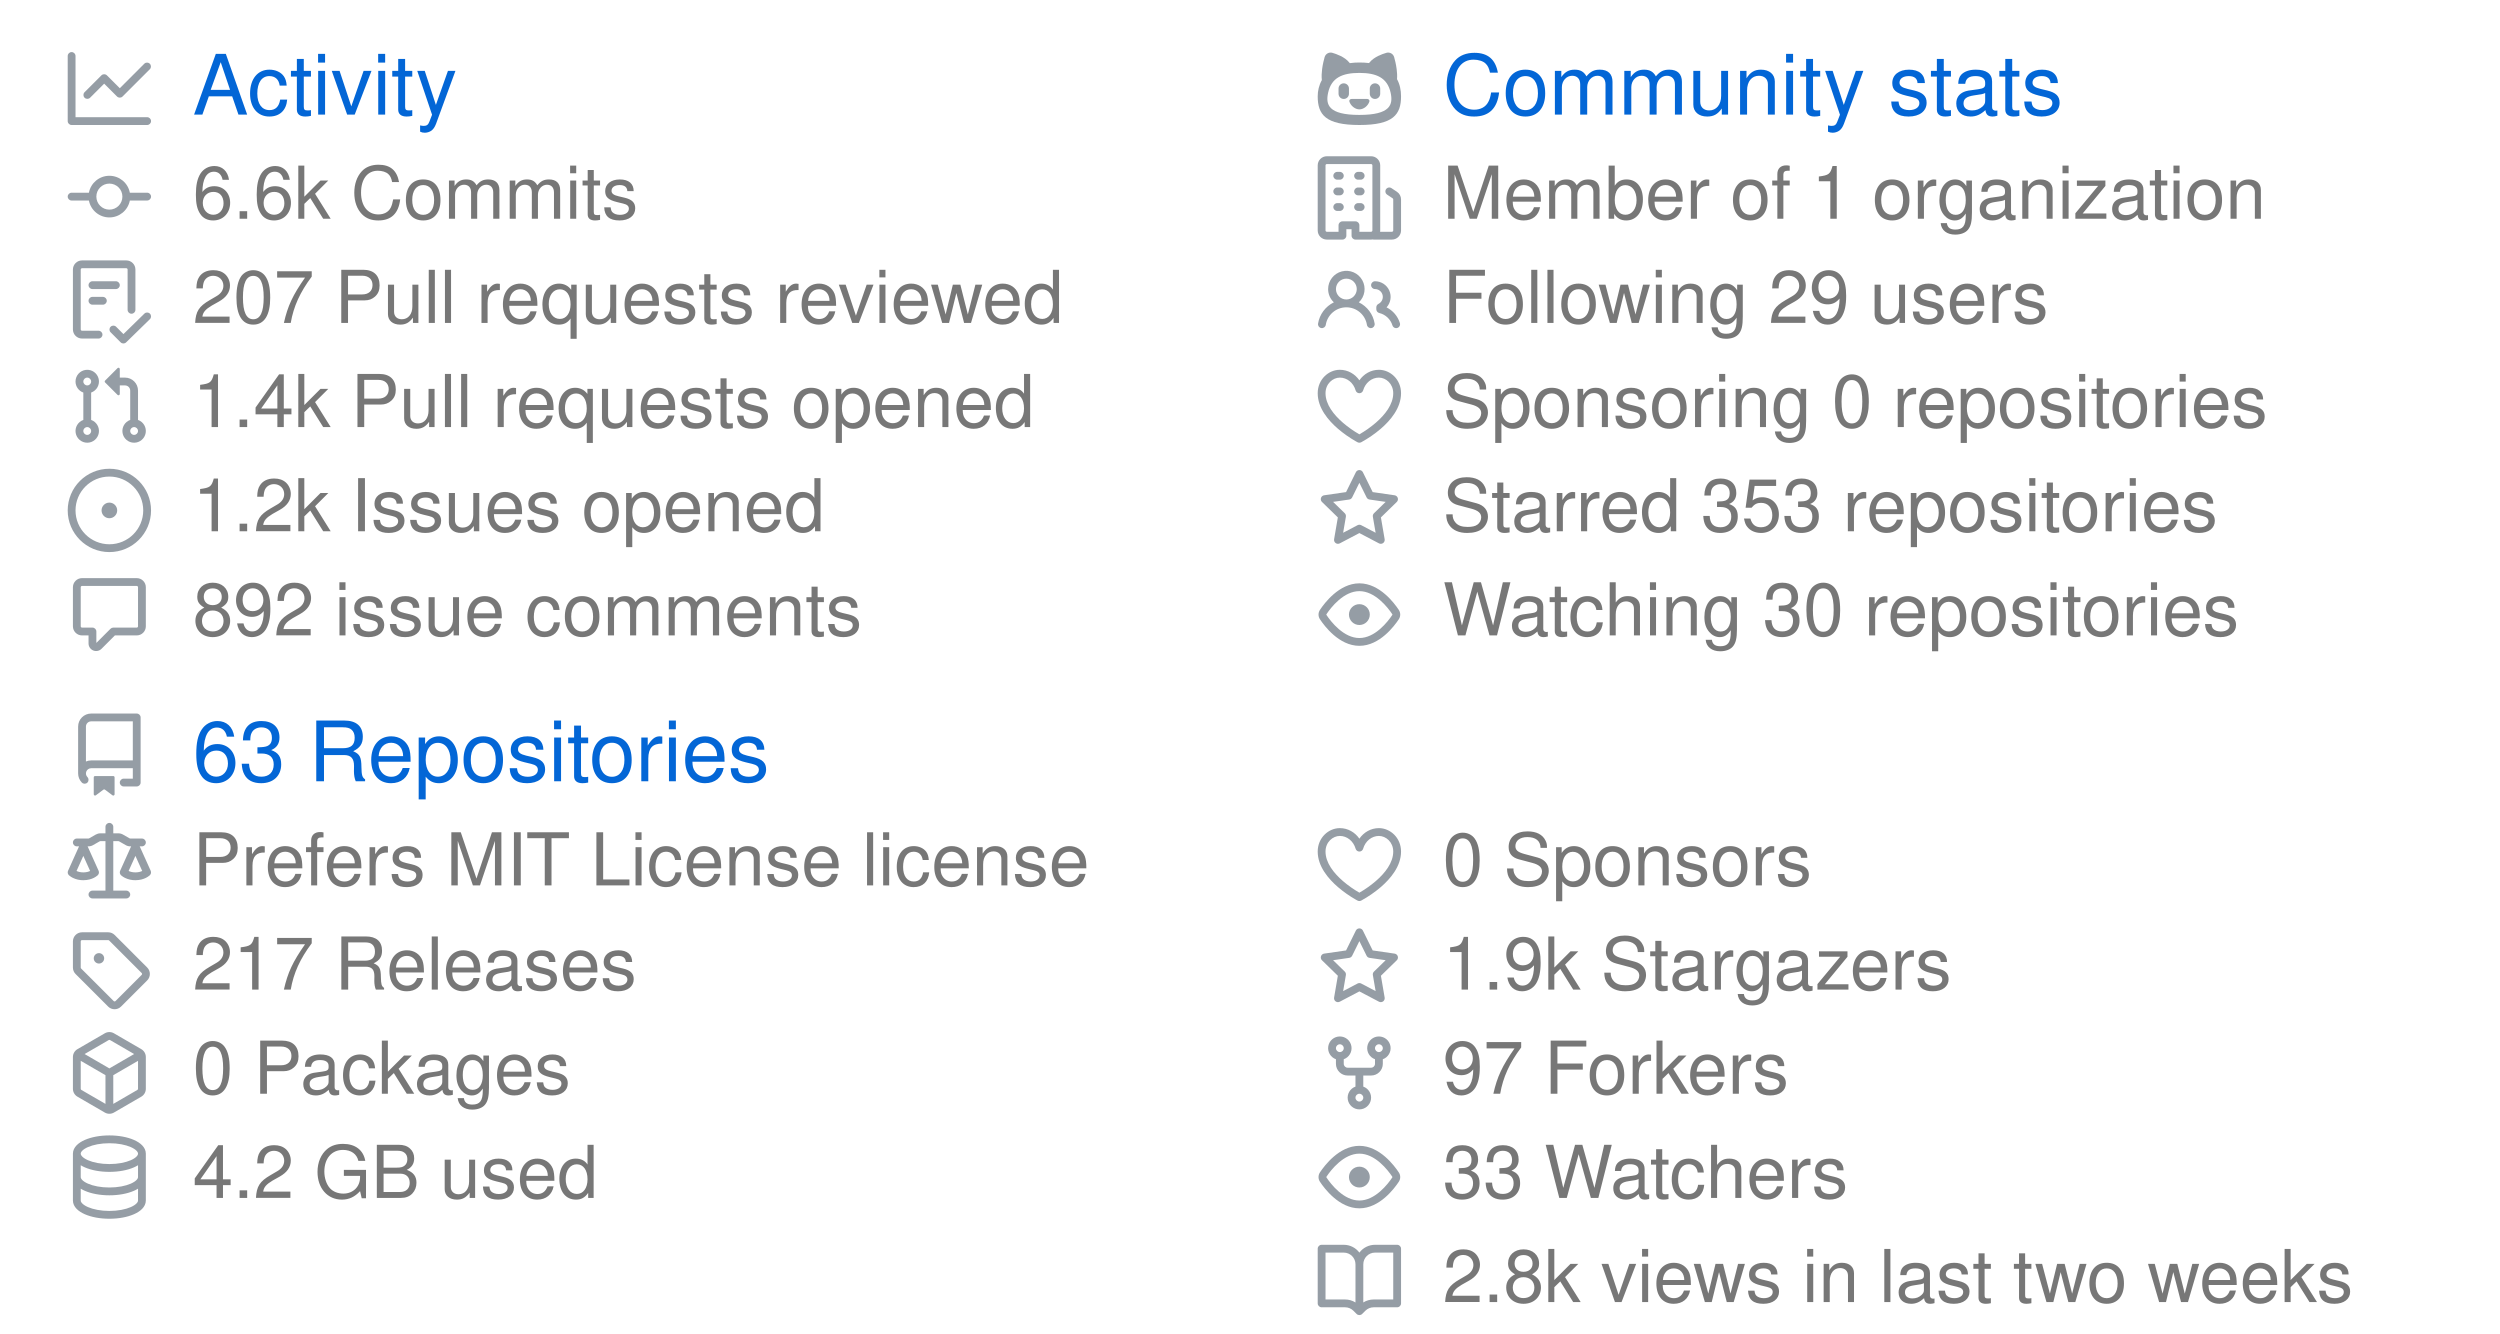
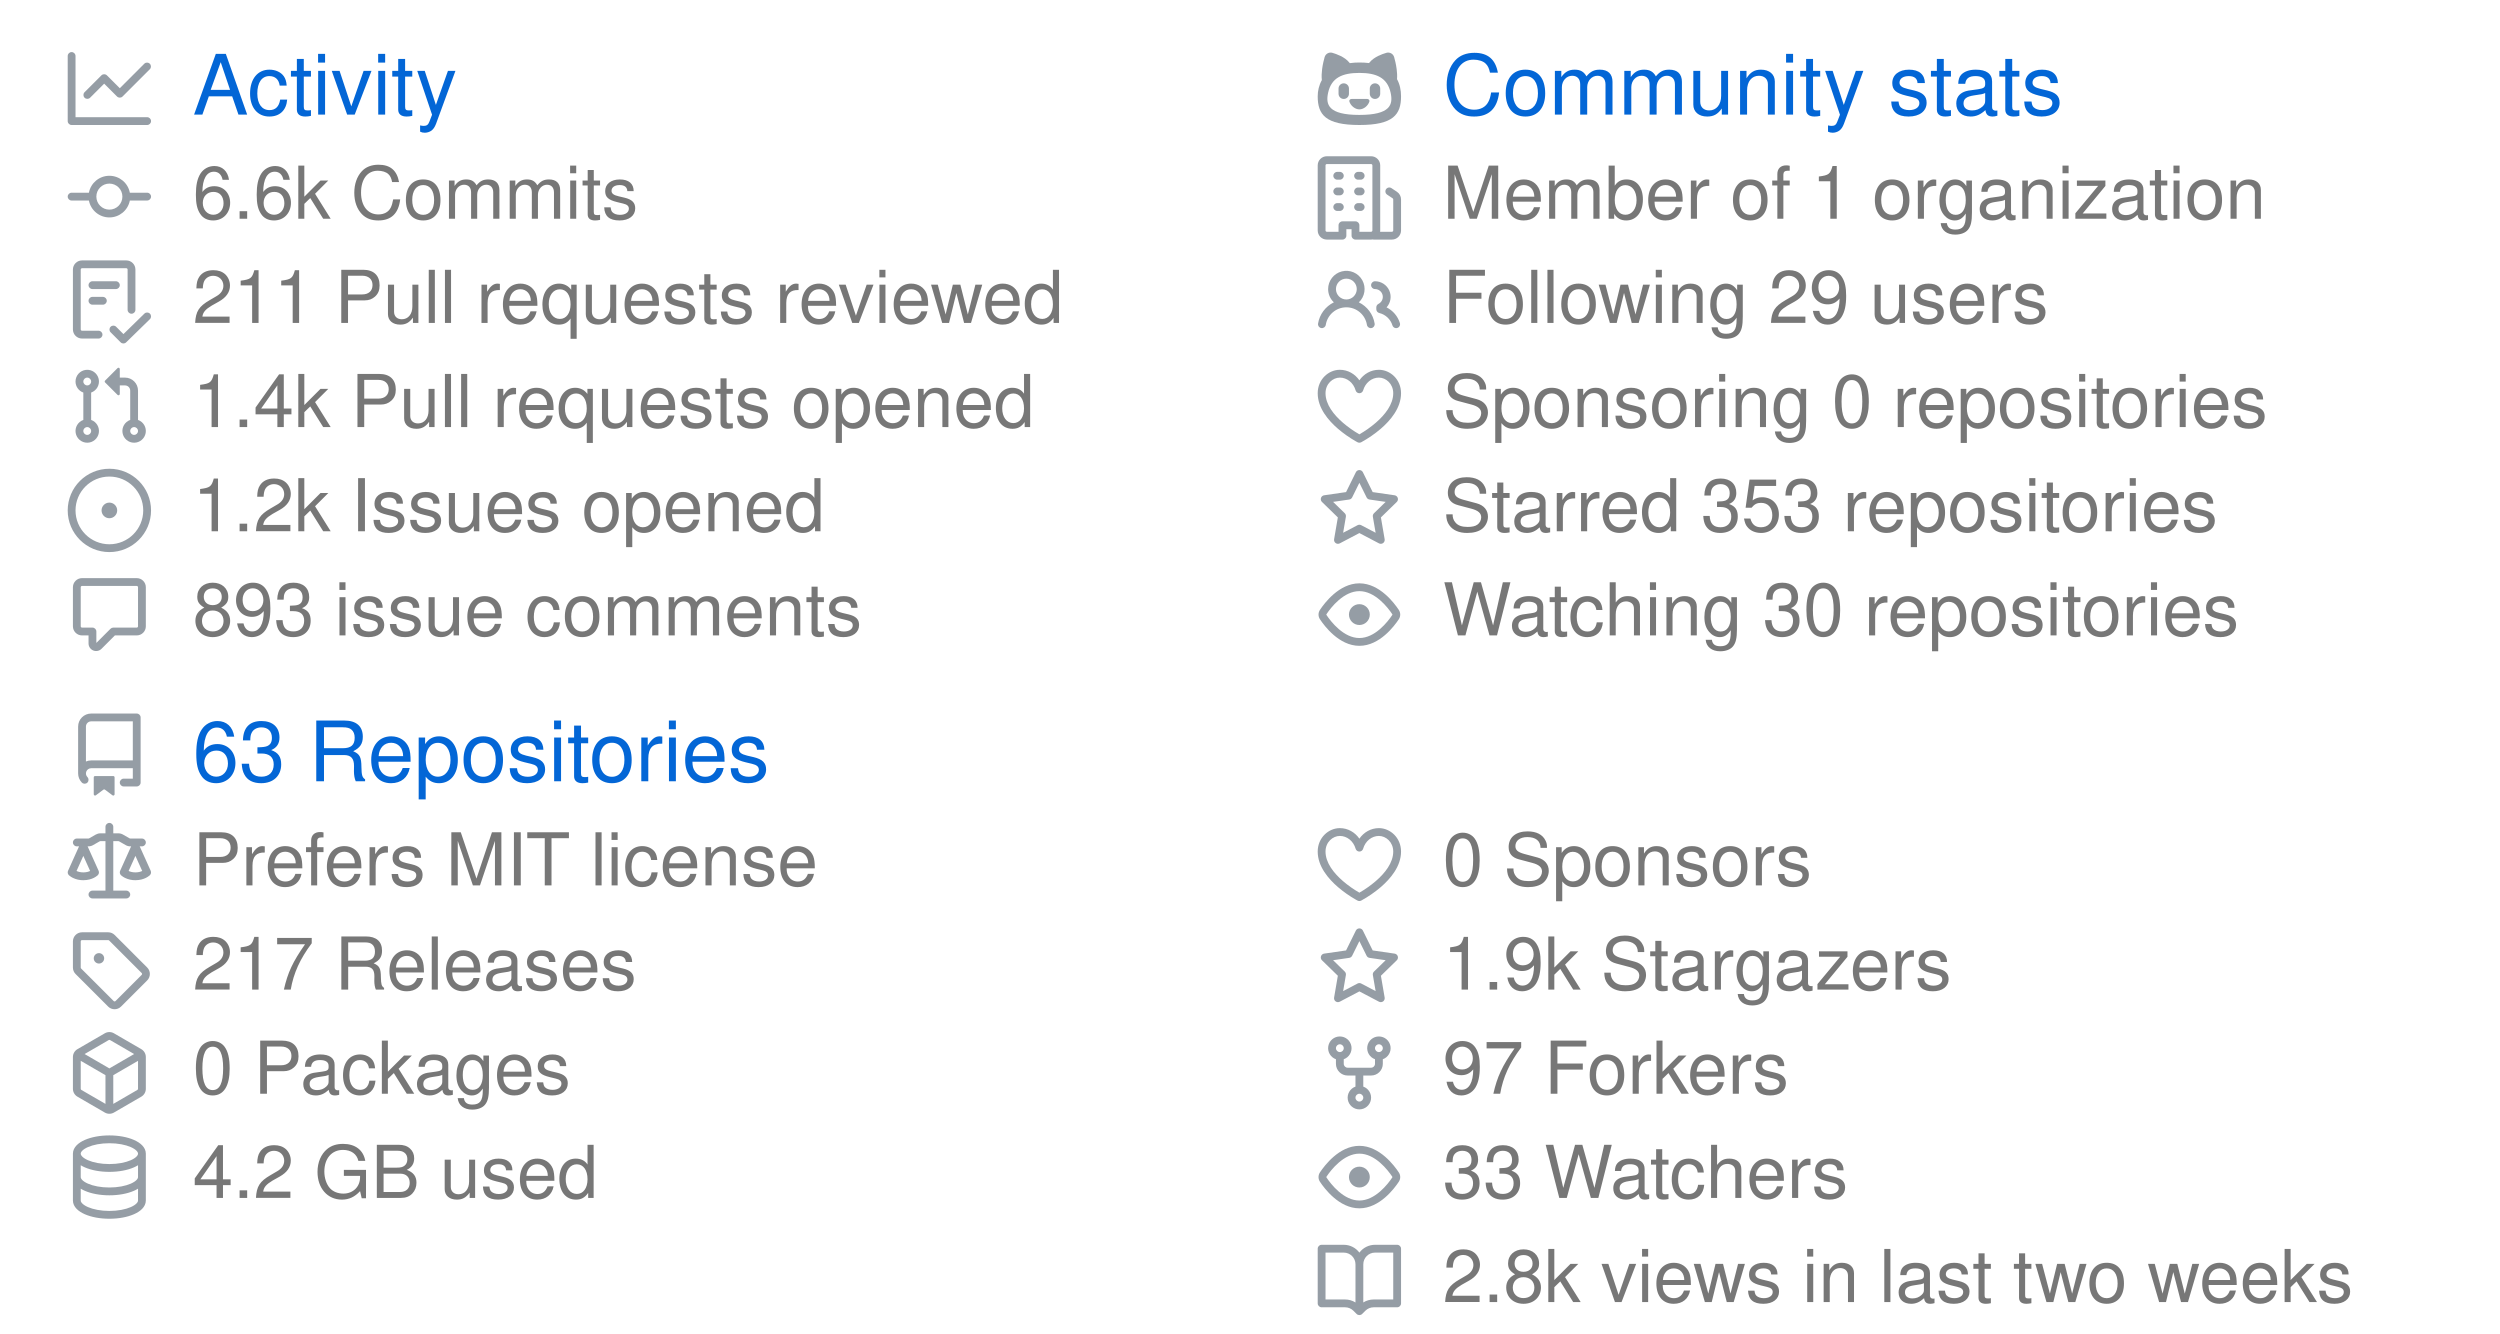
<svg xmlns="http://www.w3.org/2000/svg" width="480" height="256" viewBox="0 0 480 256" class="">
  <defs>
    <style />
  </defs>
  <style>
    svg{font-family:-apple-system,BlinkMacSystemFont,Segoe UI,Helvetica,Arial,sans-serif,Apple Color Emoji,Segoe UI Emoji;font-size:14px;color:#777}.repo-badges .badge.language::before{content:"";display:inline-block;width:10px;height:10px;margin-right:5px;border-radius:50%;background-color:var(--lang-color,#959da5)}@keyframes animation-gauge{from{stroke-dasharray:0 329}}:root{--color-calendar-graph-day-bg:#ebedf0;--color-calendar-graph-day-border:rgba(27,31,35,0.06);--color-calendar-graph-day-L1-bg:#9be9a8;--color-calendar-graph-day-L2-bg:#40c463;--color-calendar-graph-day-L3-bg:#30a14e;--color-calendar-graph-day-L4-bg:#216e39;--color-calendar-halloween-graph-day-L1-bg:#ffee4a;--color-calendar-halloween-graph-day-L2-bg:#ffc501;--color-calendar-halloween-graph-day-L3-bg:#fe9600;--color-calendar-halloween-graph-day-L4-bg:#03001c;--color-calendar-winter-graph-day-L1-bg:#0a3069;--color-calendar-winter-graph-day-L2-bg:#0969da;--color-calendar-winter-graph-day-L3-bg:#54aeff;--color-calendar-winter-graph-day-L4-bg:#b6e3ff;--color-calendar-graph-day-L4-border:rgba(27,31,35,0.06);--color-calendar-graph-day-L3-border:rgba(27,31,35,0.06);--color-calendar-graph-day-L2-border:rgba(27,31,35,0.06);--color-calendar-graph-day-L1-border:rgba(27,31,35,0.06)}#metrics-end{width:100%}
  </style>
  <style />
  <g transform="translate(0,0)">
    <g data-section="activity-community">
      <svg width="100%" height="128" viewBox="0 0 480 128">
        <g transform="translate(13,9)" fill="#959da5">
          <svg viewBox="0 0 16 16" width="16" height="16">
            <path fill-rule="evenodd" d="M1.5 1.75a.75.75 0 00-1.5 0v12.5c0 .414.336.75.75.75h14.5a.75.75 0 000-1.5H1.5V1.75zm14.28 2.53a.75.75 0 00-1.06-1.06L10 7.94 7.53 5.47a.75.75 0 00-1.06 0L3.22 8.72a.75.75 0 001.06 1.06L7 7.06l2.47 2.47a.75.75 0 001.06 0l5.25-5.25z" />
          </svg>
        </g>
        <text x="37" y="22" font-size="16" fill="#0366d6">
          Activity
        </text>
        <g transform="translate(13,30)" fill="#959da5">
          <svg viewBox="0 0 16 16" width="16" height="16">
            <path fill-rule="evenodd" d="M10.5 7.75a2.5 2.5 0 11-5 0 2.5 2.5 0 015 0zm1.43.75a4.002 4.002 0 01-7.86 0H.75a.75.75 0 110-1.5h3.32a4.001 4.001 0 017.86 0h3.32a.75.75 0 110 1.5h-3.32z" />
          </svg>
        </g>
        <text x="37" y="42" font-size="14" fill="#777777">
          6.6k Commits
        </text>
        <g transform="translate(13,50)" fill="#959da5">
          <svg viewBox="0 0 16 16" width="16" height="16">
            <path fill-rule="evenodd" d="M2.5 1.75a.25.25 0 01.25-.25h8.5a.25.25 0 01.25.25v7.736a.75.75 0 101.5 0V1.75A1.75 1.75 0 0011.25 0h-8.5A1.75 1.75 0 001 1.75v11.5c0 .966.784 1.75 1.75 1.75h3.17a.75.75 0 000-1.5H2.75a.25.25 0 01-.25-.25V1.75zM4.75 4a.75.75 0 000 1.5h4.5a.75.75 0 000-1.5h-4.5zM4 7.75A.75.75 0 014.75 7h2a.75.75 0 010 1.5h-2A.75.75 0 014 7.75zm11.774 3.537a.75.75 0 00-1.048-1.074L10.7 14.145 9.281 12.72a.75.75 0 00-1.062 1.058l1.943 1.95a.75.75 0 001.055.008l4.557-4.45z" />
          </svg>
        </g>
        <text x="37" y="62" font-size="14" fill="#777777">
-           207 Pull requests reviewed
+           211 Pull requests reviewed
        </text>
        <g transform="translate(13,70)" fill="#959da5">
          <svg viewBox="0 0 16 16" width="16" height="16">
            <path fill-rule="evenodd" d="M7.177 3.073L9.573.677A.25.25 0 0110 .854v4.792a.25.25 0 01-.427.177L7.177 3.427a.25.25 0 010-.354zM3.75 2.5a.75.75 0 100 1.5.75.75 0 000-1.5zm-2.25.75a2.25 2.25 0 113 2.122v5.256a2.251 2.251 0 11-1.5 0V5.372A2.25 2.25 0 011.5 3.25zM11 2.5h-1V4h1a1 1 0 011 1v5.628a2.251 2.251 0 101.5 0V5A2.5 2.5 0 0011 2.5zm1 10.25a.75.75 0 111.5 0 .75.75 0 01-1.5 0zM3.75 12a.75.75 0 100 1.5.75.75 0 000-1.5z" />
          </svg>
        </g>
        <text x="37" y="82" font-size="14" fill="#777777">
          1.4k Pull requests opened
        </text>
        <g transform="translate(13,90)" fill="#959da5">
          <svg viewBox="0 0 16 16" width="16" height="16">
            <path d="M8 9.5a1.5 1.5 0 100-3 1.5 1.5 0 000 3z" />
            <path fill-rule="evenodd" d="M8 0a8 8 0 100 16A8 8 0 008 0zM1.5 8a6.5 6.5 0 1113 0 6.5 6.5 0 01-13 0z" />
          </svg>
        </g>
        <text x="37" y="102" font-size="14" fill="#777777">
          1.2k Issues opened
        </text>
        <g transform="translate(13,110)" fill="#959da5">
          <svg viewBox="0 0 16 16" width="16" height="16">
            <path fill-rule="evenodd" d="M2.75 2.5a.25.25 0 00-.25.25v7.5c0 .138.112.25.25.25h2a.75.75 0 01.75.75v2.19l2.72-2.72a.75.75 0 01.53-.22h4.5a.25.25 0 00.25-.25v-7.5a.25.25 0 00-.25-.25H2.75zM1 2.75C1 1.784 1.784 1 2.75 1h10.5c.966 0 1.75.784 1.75 1.75v7.5A1.75 1.75 0 0113.25 12H9.06l-2.573 2.573A1.457 1.457 0 014 13.543V12H2.75A1.75 1.75 0 011 10.25v-7.5z" />
          </svg>
        </g>
        <text x="37" y="122" font-size="14" fill="#777777">
-           892 issue comments
+           893 issue comments
        </text>
        <g transform="translate(253,9)" fill="#959da5">
          <svg viewBox="0 0 16 16" width="16" height="16">
            <path fill-rule="evenodd" d="M1.326 1.973a1.2 1.2 0 011.49-.832c.387.112.977.307 1.575.602.586.291 1.243.71 1.7 1.296.022.027.042.056.061.084A13.22 13.22 0 018 3c.67 0 1.289.037 1.861.108l.051-.07c.457-.586 1.114-1.004 1.7-1.295a9.654 9.654 0 011.576-.602 1.2 1.2 0 011.49.832c.14.493.356 1.347.479 2.29.079.604.123 1.28.07 1.936.541.977.773 2.11.773 3.301C16 13 14.5 15 8 15s-8-2-8-5.5c0-1.034.238-2.128.795-3.117-.08-.712-.034-1.46.052-2.12.122-.943.34-1.797.479-2.29zM8 13.065c6 0 6.5-2 6-4.27C13.363 5.905 11.25 5 8 5s-5.363.904-6 3.796c-.5 2.27 0 4.27 6 4.27z" />
            <path d="M4 8a1 1 0 012 0v1a1 1 0 01-2 0V8zm2.078 2.492c-.083-.264.146-.492.422-.492h3c.276 0 .505.228.422.492C9.67 11.304 8.834 12 8 12c-.834 0-1.669-.696-1.922-1.508zM10 8a1 1 0 112 0v1a1 1 0 11-2 0V8z" />
          </svg>
        </g>
        <text x="277" y="22" font-size="16" fill="#0366d6">
          Community stats
        </text>
        <g transform="translate(253,30)" fill="#959da5">
          <svg viewBox="0 0 16 16" width="16" height="16">
            <path fill-rule="evenodd" d="M1.5 14.25c0 .138.112.25.25.25H4v-1.25a.75.75 0 01.75-.75h2.5a.75.75 0 01.75.75v1.25h2.25a.25.25 0 00.25-.25V1.75a.25.25 0 00-.25-.25h-8.5a.25.25 0 00-.25.25v12.5zM1.75 16A1.75 1.75 0 010 14.25V1.75C0 .784.784 0 1.75 0h8.5C11.216 0 12 .784 12 1.75v12.5c0 .085-.006.168-.018.25h2.268a.25.25 0 00.25-.25V8.285a.25.25 0 00-.111-.208l-1.055-.703a.75.75 0 11.832-1.248l1.055.703c.487.325.779.871.779 1.456v5.965A1.75 1.75 0 0114.25 16h-3.5a.75.75 0 01-.197-.026c-.099.017-.2.026-.303.026h-3a.75.75 0 01-.75-.75V14h-1v1.25a.75.75 0 01-.75.75h-3zM3 3.75A.75.75 0 013.75 3h.5a.75.75 0 010 1.5h-.5A.75.75 0 013 3.75zM3.75 6a.75.75 0 000 1.5h.5a.75.75 0 000-1.5h-.5zM3 9.75A.75.75 0 013.75 9h.5a.75.75 0 010 1.5h-.5A.75.75 0 013 9.75zM7.75 9a.75.75 0 000 1.5h.5a.75.75 0 000-1.5h-.5zM7 6.75A.75.75 0 017.75 6h.5a.75.75 0 010 1.5h-.5A.75.75 0 017 6.75zM7.75 3a.75.75 0 000 1.5h.5a.75.75 0 000-1.5h-.5z" />
          </svg>
        </g>
        <text x="277" y="42" font-size="14" fill="#777777">
          Member of 1 organization
        </text>
        <g transform="translate(253,50)" fill="#959da5">
          <svg viewBox="0 0 16 16" width="16" height="16">
            <path fill-rule="evenodd" d="M5.5 3.5a2 2 0 100 4 2 2 0 000-4zM2 5.5a3.5 3.5 0 115.898 2.549 5.507 5.507 0 013.034 4.084.75.75 0 11-1.482.235 4.001 4.001 0 00-7.9 0 .75.75 0 01-1.482-.236A5.507 5.507 0 013.102 8.05 3.49 3.49 0 012 5.5zM11 4a.75.75 0 100 1.5 1.5 1.5 0 01.666 2.844.75.75 0 00-.416.672v.352a.75.75 0 00.574.73c1.2.289 2.162 1.2 2.522 2.372a.75.75 0 101.434-.44 5.01 5.01 0 00-2.56-3.012A3 3 0 0011 4z" />
          </svg>
        </g>
        <text x="277" y="62" font-size="14" fill="#777777">
          Following 29 users
        </text>
        <g transform="translate(253,70)" fill="#959da5">
          <svg viewBox="0 0 16 16" width="16" height="16">
            <path fill-rule="evenodd" d="M4.25 2.5c-1.336 0-2.75 1.164-2.75 3 0 2.15 1.58 4.144 3.365 5.682A20.565 20.565 0 008 13.393a20.561 20.561 0 003.135-2.211C12.92 9.644 14.5 7.65 14.5 5.5c0-1.836-1.414-3-2.75-3-1.373 0-2.609.986-3.029 2.456a.75.75 0 01-1.442 0C6.859 3.486 5.623 2.5 4.25 2.5zM8 14.25l-.345.666-.002-.001-.006-.003-.018-.01a7.643 7.643 0 01-.31-.17 22.075 22.075 0 01-3.434-2.414C2.045 10.731 0 8.35 0 5.5 0 2.836 2.086 1 4.25 1 5.797 1 7.153 1.802 8 3.02 8.847 1.802 10.203 1 11.75 1 13.914 1 16 2.836 16 5.5c0 2.85-2.045 5.231-3.885 6.818a22.08 22.08 0 01-3.744 2.584l-.018.01-.006.003h-.002L8 14.25zm0 0l.345.666a.752.752 0 01-.69 0L8 14.25z" />
          </svg>
        </g>
        <text x="277" y="82" font-size="14" fill="#777777">
          Sponsoring 0 repositories
        </text>
        <g transform="translate(253,90)" fill="#959da5">
          <svg viewBox="0 0 16 16" width="16" height="16">
            <path fill-rule="evenodd" d="M8 .25a.75.75 0 01.673.418l1.882 3.815 4.21.612a.75.75 0 01.416 1.279l-3.046 2.97.719 4.192a.75.75 0 01-1.088.791L8 12.347l-3.766 1.98a.75.75 0 01-1.088-.79l.72-4.194L.818 6.374a.75.75 0 01.416-1.28l4.21-.611L7.327.668A.75.75 0 018 .25zm0 2.445L6.615 5.5a.75.75 0 01-.564.41l-3.097.45 2.24 2.184a.75.75 0 01.216.664l-.528 3.084 2.769-1.456a.75.75 0 01.698 0l2.77 1.456-.53-3.084a.75.75 0 01.216-.664l2.24-2.183-3.096-.45a.75.75 0 01-.564-.41L8 2.694v.001z" />
          </svg>
        </g>
        <text x="277" y="102" font-size="14" fill="#777777">
          Starred 353 repositories
        </text>
        <g transform="translate(253,110)" fill="#959da5">
          <svg viewBox="0 0 16 16" width="16" height="16">
            <path fill-rule="evenodd" d="M1.679 7.932c.412-.621 1.242-1.75 2.366-2.717C5.175 4.242 6.527 3.5 8 3.5c1.473 0 2.824.742 3.955 1.715 1.124.967 1.954 2.096 2.366 2.717a.119.119 0 010 .136c-.412.621-1.242 1.75-2.366 2.717C10.825 11.758 9.473 12.5 8 12.5c-1.473 0-2.824-.742-3.955-1.715C2.92 9.818 2.09 8.69 1.679 8.068a.119.119 0 010-.136zM8 2c-1.981 0-3.67.992-4.933 2.078C1.797 5.169.88 6.423.43 7.1a1.619 1.619 0 000 1.798c.45.678 1.367 1.932 2.637 3.024C4.329 13.008 6.019 14 8 14c1.981 0 3.67-.992 4.933-2.078 1.27-1.091 2.187-2.345 2.637-3.023a1.619 1.619 0 000-1.798c-.45-.678-1.367-1.932-2.637-3.023C11.671 2.992 9.981 2 8 2zm0 8a2 2 0 100-4 2 2 0 000 4z" />
          </svg>
        </g>
        <text x="277" y="122" font-size="14" fill="#777777">
          Watching 30 repositories
        </text>
      </svg>
    </g>
  </g>
  <g transform="translate(0,128)">
    <g data-section="repositories">
      <svg width="100%" height="128" viewBox="0 0 480 128">
        <g transform="translate(13,9)" fill="#959da5">
          <svg viewBox="0 0 16 16" width="16" height="16">
            <path fill-rule="evenodd" d="M2 2.5A2.5 2.5 0 014.5 0h8.75a.75.75 0 01.75.75v12.5a.75.75 0 01-.75.75h-2.5a.75.75 0 110-1.5h1.75v-2h-8a1 1 0 00-.714 1.7.75.75 0 01-1.072 1.05A2.495 2.495 0 012 11.5v-9zm10.5-1V9h-8c-.356 0-.694.074-1 .208V2.5a1 1 0 011-1h8zM5 12.25v3.25a.25.25 0 00.4.2l1.45-1.087a.25.25 0 01.3 0L8.6 15.7a.25.25 0 00.4-.2v-3.25a.25.25 0 00-.25-.25h-3.5a.25.25 0 00-.25.25z" />
          </svg>
        </g>
        <text x="37" y="22" font-size="16" fill="#0366d6">
          63 Repositories
        </text>
        <g transform="translate(13,30)" fill="#959da5">
          <svg viewBox="0 0 16 16" width="16" height="16">
            <path fill-rule="evenodd" d="M8.75.75a.75.75 0 00-1.5 0V2h-.984c-.305 0-.604.08-.869.23l-1.288.737A.25.25 0 013.984 3H1.75a.75.75 0 000 1.5h.428L.066 9.192a.75.75 0 00.154.838l.53-.53-.53.53v.001l.002.002.002.002.006.006.016.015.045.04a3.514 3.514 0 00.686.45A4.492 4.492 0 003 11c.88 0 1.556-.22 2.023-.454a3.515 3.515 0 00.686-.45l.045-.04.016-.015.006-.006.002-.002.001-.002L5.25 9.5l.53.53a.75.75 0 00.154-.838L3.822 4.5h.162c.305 0 .604-.08.869-.23l1.289-.737a.25.25 0 01.124-.033h.984V13h-2.5a.75.75 0 000 1.5h6.5a.75.75 0 000-1.5h-2.5V3.5h.984a.25.25 0 01.124.033l1.29.736c.264.152.563.231.868.231h.162l-2.112 4.692a.75.75 0 00.154.838l.53-.53-.53.53v.001l.002.002.002.002.006.006.016.015.045.04a3.517 3.517 0 00.686.45A4.492 4.492 0 0013 11c.88 0 1.556-.22 2.023-.454a3.512 3.512 0 00.686-.45l.045-.04.01-.01.006-.005.006-.006.002-.002.001-.002-.529-.531.53.53a.75.75 0 00.154-.838L13.823 4.5h.427a.75.75 0 000-1.5h-2.234a.25.25 0 01-.124-.033l-1.29-.736A1.75 1.75 0 009.735 2H8.75V.75zM1.695 9.227c.285.135.718.273 1.305.273s1.02-.138 1.305-.273L3 6.327l-1.305 2.9zm10 0c.285.135.718.273 1.305.273s1.02-.138 1.305-.273L13 6.327l-1.305 2.9z" />
          </svg>
        </g>
        <text x="37" y="42" font-size="14" fill="#777777">
-           Prefers MIT License license
+           Prefers MIT license
        </text>
        <g transform="translate(13,50)" fill="#959da5">
          <svg viewBox="0 0 16 16" width="16" height="16">
            <path fill-rule="evenodd" d="M2.5 7.775V2.75a.25.25 0 01.25-.25h5.025a.25.25 0 01.177.073l6.25 6.25a.25.25 0 010 .354l-5.025 5.025a.25.25 0 01-.354 0l-6.25-6.25a.25.25 0 01-.073-.177zm-1.5 0V2.75C1 1.784 1.784 1 2.75 1h5.025c.464 0 .91.184 1.238.513l6.25 6.25a1.75 1.75 0 010 2.474l-5.026 5.026a1.75 1.75 0 01-2.474 0l-6.25-6.25A1.75 1.75 0 011 7.775zM6 5a1 1 0 100 2 1 1 0 000-2z" />
          </svg>
        </g>
        <text x="37" y="62" font-size="14" fill="#777777">
          217 Releases
        </text>
        <g transform="translate(13,70)" fill="#959da5">
          <svg viewBox="0 0 16 16" width="16" height="16">
            <path fill-rule="evenodd" d="M8.878.392a1.75 1.75 0 00-1.756 0l-5.25 3.045A1.75 1.75 0 001 4.951v6.098c0 .624.332 1.2.872 1.514l5.25 3.045a1.75 1.75 0 001.756 0l5.25-3.045c.54-.313.872-.89.872-1.514V4.951c0-.624-.332-1.2-.872-1.514L8.878.392zM7.875 1.69a.25.25 0 01.25 0l4.63 2.685L8 7.133 3.245 4.375l4.63-2.685zM2.5 5.677v5.372c0 .09.047.171.125.216l4.625 2.683V8.432L2.5 5.677zm6.25 8.271l4.625-2.683a.25.25 0 00.125-.216V5.677L8.75 8.432v5.516z" />
          </svg>
        </g>
        <text x="37" y="82" font-size="14" fill="#777777">
          0 Packages
        </text>
        <g transform="translate(13,90)" fill="#959da5">
          <svg viewBox="0 0 16 16" width="16" height="16">
            <path fill-rule="evenodd" d="M2.5 3.5c0-.133.058-.318.282-.55.227-.237.592-.484 1.1-.708C4.899 1.795 6.354 1.5 8 1.5c1.647 0 3.102.295 4.117.742.51.224.874.47 1.101.707.224.233.282.418.282.551 0 .133-.058.318-.282.55-.227.237-.592.484-1.1.708C11.101 5.205 9.646 5.5 8 5.5c-1.647 0-3.102-.295-4.117-.742-.51-.224-.874-.47-1.101-.707-.224-.233-.282-.418-.282-.551zM1 3.5c0-.626.292-1.165.7-1.59.406-.422.956-.767 1.579-1.041C4.525.32 6.195 0 8 0c1.805 0 3.475.32 4.722.869.622.274 1.172.62 1.578 1.04.408.426.7.965.7 1.591v9c0 .626-.292 1.165-.7 1.59-.406.422-.956.767-1.579 1.041C11.476 15.68 9.806 16 8 16c-1.805 0-3.475-.32-4.721-.869-.623-.274-1.173-.62-1.579-1.04-.408-.426-.7-.965-.7-1.591v-9zM2.5 8V5.724c.241.15.503.286.779.407C4.525 6.68 6.195 7 8 7c1.805 0 3.475-.32 4.722-.869.275-.121.537-.257.778-.407V8c0 .133-.058.318-.282.55-.227.237-.592.484-1.1.708C11.101 9.705 9.646 10 8 10c-1.647 0-3.102-.295-4.117-.742-.51-.224-.874-.47-1.101-.707C2.558 8.318 2.5 8.133 2.5 8zm0 2.225V12.5c0 .133.058.318.282.55.227.237.592.484 1.1.708 1.016.447 2.471.742 4.118.742 1.647 0 3.102-.295 4.117-.742.51-.224.874-.47 1.101-.707.224-.233.282-.418.282-.551v-2.275c-.241.15-.503.285-.778.406-1.247.549-2.917.869-4.722.869-1.805 0-3.475-.32-4.721-.869a6.236 6.236 0 01-.779-.406z" />
          </svg>
        </g>
        <text x="37" y="102" font-size="14" fill="#777777">
          4.2 GB used
        </text>
        <g transform="translate(253,30)" fill="#959da5">
          <svg viewBox="0 0 16 16" width="16" height="16">
            <path fill-rule="evenodd" d="M4.25 2.5c-1.336 0-2.75 1.164-2.75 3 0 2.15 1.58 4.144 3.365 5.682A20.565 20.565 0 008 13.393a20.561 20.561 0 003.135-2.211C12.92 9.644 14.5 7.65 14.5 5.5c0-1.836-1.414-3-2.75-3-1.373 0-2.609.986-3.029 2.456a.75.75 0 01-1.442 0C6.859 3.486 5.623 2.5 4.25 2.5zM8 14.25l-.345.666-.002-.001-.006-.003-.018-.01a7.643 7.643 0 01-.31-.17 22.075 22.075 0 01-3.434-2.414C2.045 10.731 0 8.35 0 5.5 0 2.836 2.086 1 4.25 1 5.797 1 7.153 1.802 8 3.02 8.847 1.802 10.203 1 11.75 1 13.914 1 16 2.836 16 5.5c0 2.85-2.045 5.231-3.885 6.818a22.08 22.08 0 01-3.744 2.584l-.018.01-.006.003h-.002L8 14.25zm0 0l.345.666a.752.752 0 01-.69 0L8 14.25z" />
          </svg>
        </g>
        <text x="277" y="42" font-size="14" fill="#777777">
          0 Sponsors
        </text>
        <g transform="translate(253,50)" fill="#959da5">
          <svg viewBox="0 0 16 16" width="16" height="16">
            <path fill-rule="evenodd" d="M8 .25a.75.75 0 01.673.418l1.882 3.815 4.21.612a.75.75 0 01.416 1.279l-3.046 2.97.719 4.192a.75.75 0 01-1.088.791L8 12.347l-3.766 1.98a.75.75 0 01-1.088-.79l.72-4.194L.818 6.374a.75.75 0 01.416-1.28l4.21-.611L7.327.668A.75.75 0 018 .25zm0 2.445L6.615 5.5a.75.75 0 01-.564.41l-3.097.45 2.24 2.184a.75.75 0 01.216.664l-.528 3.084 2.769-1.456a.75.75 0 01.698 0l2.77 1.456-.53-3.084a.75.75 0 01.216-.664l2.24-2.183-3.096-.45a.75.75 0 01-.564-.41L8 2.694v.001z" />
          </svg>
        </g>
        <text x="277" y="62" font-size="14" fill="#777777">
          1.9k Stargazers
        </text>
        <g transform="translate(253,70)" fill="#959da5">
          <svg viewBox="0 0 16 16" width="16" height="16">
            <path fill-rule="evenodd" d="M5 3.25a.75.75 0 11-1.5 0 .75.75 0 011.5 0zm0 2.122a2.25 2.25 0 10-1.5 0v.878A2.25 2.25 0 005.75 8.5h1.5v2.128a2.251 2.251 0 101.5 0V8.5h1.5a2.25 2.25 0 002.25-2.25v-.878a2.25 2.25 0 10-1.5 0v.878a.75.75 0 01-.75.75h-4.5A.75.75 0 015 6.25v-.878zm3.75 7.378a.75.75 0 11-1.5 0 .75.75 0 011.5 0zm3-8.75a.75.75 0 100-1.5.75.75 0 000 1.5z" />
          </svg>
        </g>
        <text x="277" y="82" font-size="14" fill="#777777">
          97 Forkers
        </text>
        <g transform="translate(253,90)" fill="#959da5">
          <svg viewBox="0 0 16 16" width="16" height="16">
            <path fill-rule="evenodd" d="M1.679 7.932c.412-.621 1.242-1.75 2.366-2.717C5.175 4.242 6.527 3.5 8 3.5c1.473 0 2.824.742 3.955 1.715 1.124.967 1.954 2.096 2.366 2.717a.119.119 0 010 .136c-.412.621-1.242 1.75-2.366 2.717C10.825 11.758 9.473 12.5 8 12.5c-1.473 0-2.824-.742-3.955-1.715C2.92 9.818 2.09 8.69 1.679 8.068a.119.119 0 010-.136zM8 2c-1.981 0-3.67.992-4.933 2.078C1.797 5.169.88 6.423.43 7.1a1.619 1.619 0 000 1.798c.45.678 1.367 1.932 2.637 3.024C4.329 13.008 6.019 14 8 14c1.981 0 3.67-.992 4.933-2.078 1.27-1.091 2.187-2.345 2.637-3.023a1.619 1.619 0 000-1.798c-.45-.678-1.367-1.932-2.637-3.023C11.671 2.992 9.981 2 8 2zm0 8a2 2 0 100-4 2 2 0 000 4z" />
          </svg>
        </g>
        <text x="277" y="102" font-size="14" fill="#777777">
          33 Watchers
        </text>
        <g transform="translate(253,110)" fill="#959da5">
          <svg viewBox="0 0 16 16" width="16" height="16">
            <path fill-rule="evenodd" d="M0 1.75A.75.75 0 01.75 1h4.253c1.227 0 2.317.59 3 1.501A3.744 3.744 0 0111.006 1h4.245a.75.75 0 01.75.75v10.5a.75.75 0 01-.75.75h-4.507a2.25 2.25 0 00-1.591.659l-.622.621a.75.75 0 01-1.06 0l-.622-.621A2.25 2.25 0 005.258 13H.75a.75.75 0 01-.75-.75V1.75zm8.755 3a2.25 2.25 0 012.25-2.25H14.5v9h-3.757c-.71 0-1.4.201-1.992.572l.004-7.322zm-1.504 7.324l.004-5.073-.002-2.253A2.25 2.25 0 005.003 2.5H1.5v9h3.757a3.75 3.75 0 011.994.574z" />
          </svg>
        </g>
        <text x="277" y="122" font-size="14" fill="#777777">
          2.8k views in last two weeks
        </text>
      </svg>
    </g>
  </g>
</svg>
